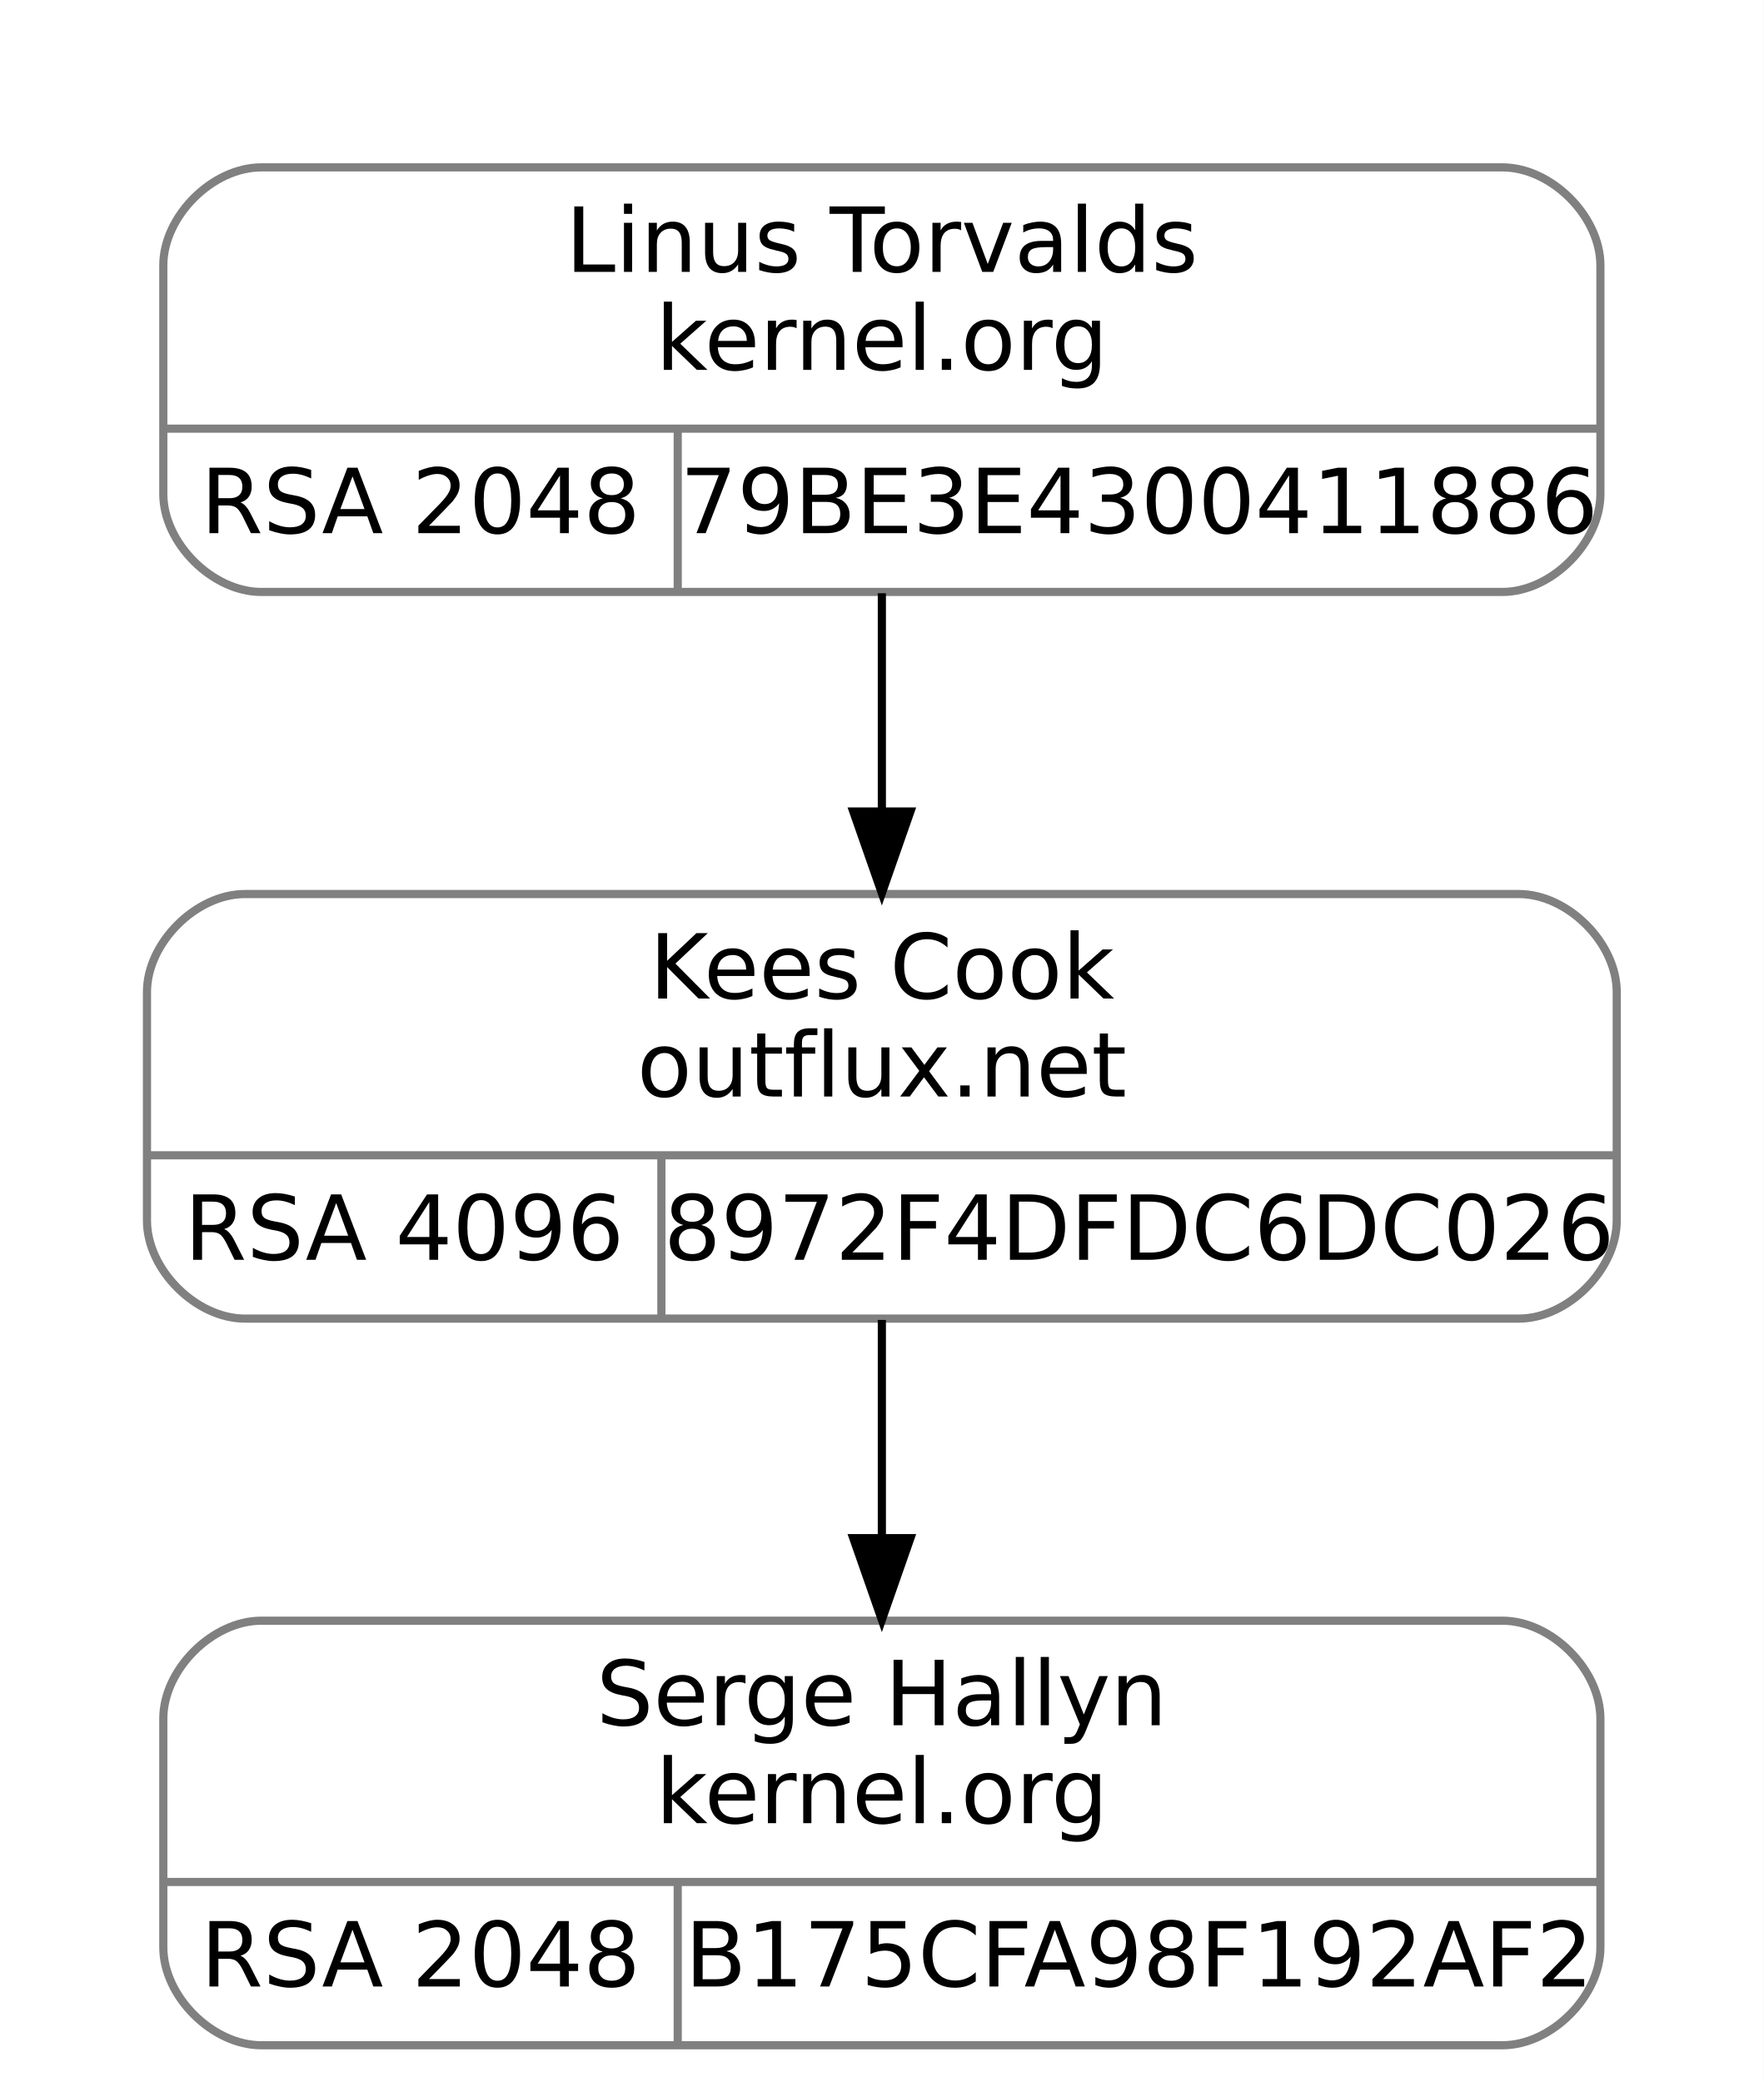
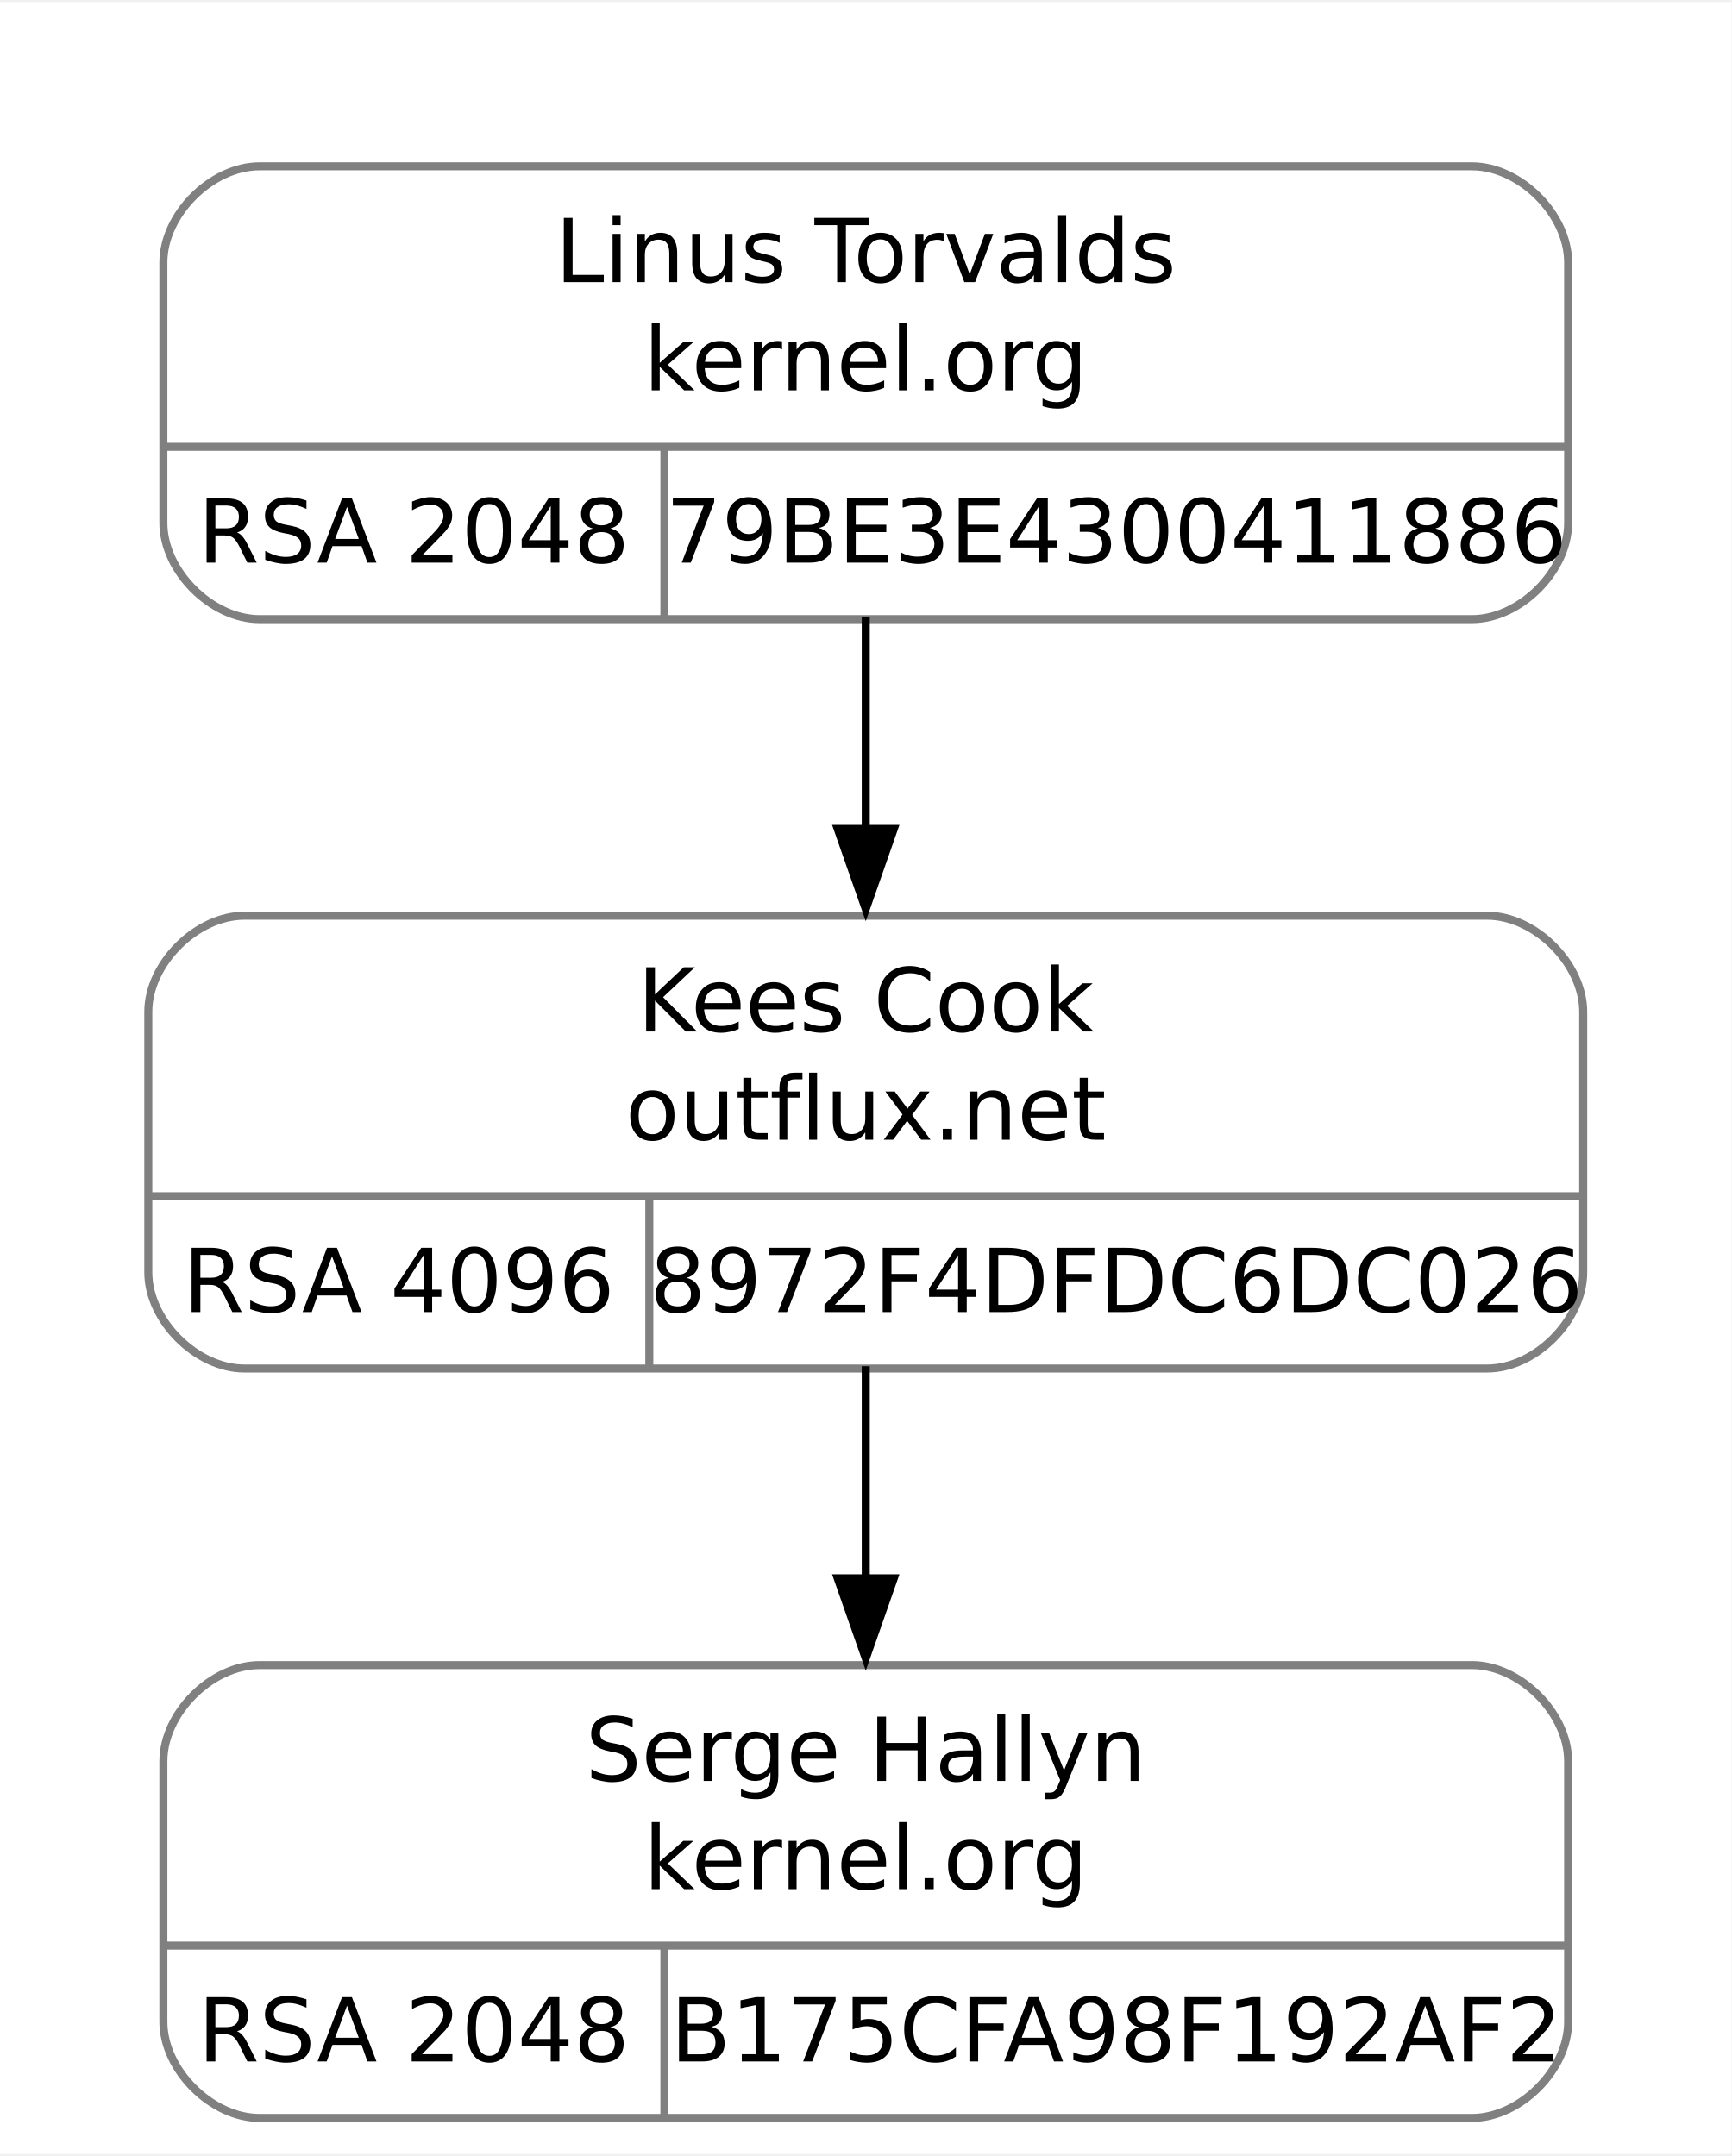
- <svg xmlns="http://www.w3.org/2000/svg" width="216pt" height="255pt" viewBox="0.00 0.00 216.00 255.00">
-   <g id="graph0" class="graph" transform="scale(1 1) rotate(0) translate(4 251)">
-     <polygon fill="white" stroke="transparent" points="-4,4 -4,-251 212,-251 212,4 -4,4" />
+ <svg xmlns="http://www.w3.org/2000/svg" width="216pt" height="269pt" viewBox="0.00 0.00 216.00 268.50">
+   <g id="graph0" class="graph" transform="scale(1 1) rotate(0) translate(4 264.5)">
+     <polygon fill="white" stroke="none" points="-4,4 -4,-264.5 212,-264.5 212,4 -4,4" />
    <g id="clust1" class="cluster">
-       <polygon fill="none" stroke="white" points="8,-170 8,-239 200,-239 200,-170 8,-170" />
+       <polygon fill="none" stroke="white" points="8,-179 8,-252.5 200,-252.5 200,-179 8,-179" />
    </g>
    <g id="node1" class="node">
-       <path fill="none" stroke="gray" d="M26,-89.5C26,-89.5 182,-89.5 182,-89.5 188,-89.5 194,-95.5 194,-101.5 194,-101.5 194,-129.5 194,-129.5 194,-135.5 188,-141.5 182,-141.5 182,-141.5 26,-141.5 26,-141.5 20,-141.5 14,-135.5 14,-129.5 14,-129.5 14,-101.5 14,-101.5 14,-95.5 20,-89.5 26,-89.5" />
-       <text text-anchor="middle" x="104" y="-128.7" font-family="droid sans,dejavu sans,helvetica" font-size="11.00">Kees Cook</text>
-       <text text-anchor="middle" x="104" y="-116.7" font-family="droid sans,dejavu sans,helvetica" font-size="11.00">outflux.net</text>
-       <polyline fill="none" stroke="gray" points="14,-109.5 194,-109.5 " />
-       <text text-anchor="middle" x="45.5" y="-96.7" font-family="droid sans,dejavu sans,helvetica" font-size="11.00">RSA 4096</text>
-       <polyline fill="none" stroke="gray" points="77,-89.5 77,-109.5 " />
-       <text text-anchor="middle" x="135.5" y="-96.7" font-family="droid sans,dejavu sans,helvetica" font-size="11.00">8972F4DFDC6DC026</text>
+       <path fill="none" stroke="gray" d="M26.5,-94C26.5,-94 181.5,-94 181.5,-94 187.5,-94 193.5,-100 193.5,-106 193.5,-106 193.5,-138.5 193.5,-138.5 193.5,-144.5 187.5,-150.5 181.5,-150.5 181.5,-150.5 26.5,-150.5 26.5,-150.5 20.5,-150.5 14.5,-144.5 14.5,-138.5 14.5,-138.5 14.5,-106 14.5,-106 14.5,-100 20.5,-94 26.5,-94" />
+       <text text-anchor="middle" x="104" y="-136.05" font-family="droid sans,dejavu sans,helvetica" font-size="11.00">Kees Cook</text>
+       <text text-anchor="middle" x="104" y="-122.55" font-family="droid sans,dejavu sans,helvetica" font-size="11.00">outflux.net</text>
+       <polyline fill="none" stroke="gray" points="14.5,-115.5 193.5,-115.5" />
+       <text text-anchor="middle" x="45.75" y="-101.05" font-family="droid sans,dejavu sans,helvetica" font-size="11.00">RSA 4096</text>
+       <polyline fill="none" stroke="gray" points="77,-94 77,-115.5" />
+       <text text-anchor="middle" x="135.25" y="-101.05" font-family="droid sans,dejavu sans,helvetica" font-size="11.00">8972F4DFDC6DC026</text>
    </g>
    <g id="node3" class="node">
-       <path fill="none" stroke="gray" d="M28,-0.5C28,-0.5 180,-0.5 180,-0.5 186,-0.5 192,-6.5 192,-12.5 192,-12.5 192,-40.5 192,-40.5 192,-46.5 186,-52.5 180,-52.5 180,-52.5 28,-52.5 28,-52.5 22,-52.5 16,-46.5 16,-40.5 16,-40.5 16,-12.5 16,-12.5 16,-6.5 22,-0.5 28,-0.5" />
-       <text text-anchor="middle" x="104" y="-39.7" font-family="droid sans,dejavu sans,helvetica" font-size="11.00">Serge Hallyn</text>
-       <text text-anchor="middle" x="104" y="-27.7" font-family="droid sans,dejavu sans,helvetica" font-size="11.00">kernel.org</text>
-       <polyline fill="none" stroke="gray" points="16,-20.5 192,-20.5 " />
-       <text text-anchor="middle" x="47.5" y="-7.7" font-family="droid sans,dejavu sans,helvetica" font-size="11.00">RSA 2048</text>
-       <polyline fill="none" stroke="gray" points="79,-0.5 79,-20.5 " />
-       <text text-anchor="middle" x="135.5" y="-7.7" font-family="droid sans,dejavu sans,helvetica" font-size="11.00">B175CFA98F192AF2</text>
+       <path fill="none" stroke="gray" d="M28.38,-0.5C28.38,-0.5 179.62,-0.5 179.62,-0.5 185.62,-0.5 191.62,-6.5 191.62,-12.5 191.62,-12.5 191.62,-45 191.62,-45 191.62,-51 185.62,-57 179.62,-57 179.62,-57 28.38,-57 28.38,-57 22.38,-57 16.38,-51 16.38,-45 16.38,-45 16.38,-12.5 16.38,-12.5 16.38,-6.5 22.38,-0.5 28.38,-0.5" />
+       <text text-anchor="middle" x="104" y="-42.55" font-family="droid sans,dejavu sans,helvetica" font-size="11.00">Serge Hallyn</text>
+       <text text-anchor="middle" x="104" y="-29.05" font-family="droid sans,dejavu sans,helvetica" font-size="11.00">kernel.org</text>
+       <polyline fill="none" stroke="gray" points="16.38,-22 191.62,-22" />
+       <text text-anchor="middle" x="47.62" y="-7.55" font-family="droid sans,dejavu sans,helvetica" font-size="11.00">RSA 2048</text>
+       <polyline fill="none" stroke="gray" points="78.88,-0.5 78.88,-22" />
+       <text text-anchor="middle" x="135.25" y="-7.55" font-family="droid sans,dejavu sans,helvetica" font-size="11.00">B175CFA98F192AF2</text>
    </g>
    <g id="edge2" class="edge">
-       <path fill="none" stroke="black" d="M104,-89.34C104,-81.04 104,-71.65 104,-62.75" />
-       <polygon fill="black" stroke="black" points="107.5,-62.61 104,-52.61 100.5,-62.61 107.5,-62.61" />
+       <path fill="none" stroke="black" d="M104,-94.29C104,-85.99 104,-76.69 104,-67.79" />
+       <polygon fill="black" stroke="black" points="107.5,-67.83 104,-57.83 100.5,-67.83 107.5,-67.83" />
    </g>
    <g id="node2" class="node">
-       <path fill="none" stroke="gray" d="M28,-178.5C28,-178.5 180,-178.5 180,-178.5 186,-178.5 192,-184.5 192,-190.5 192,-190.5 192,-218.5 192,-218.5 192,-224.5 186,-230.5 180,-230.5 180,-230.5 28,-230.5 28,-230.5 22,-230.5 16,-224.5 16,-218.5 16,-218.5 16,-190.5 16,-190.5 16,-184.5 22,-178.5 28,-178.5" />
-       <text text-anchor="middle" x="104" y="-217.7" font-family="droid sans,dejavu sans,helvetica" font-size="11.00">Linus Torvalds</text>
-       <text text-anchor="middle" x="104" y="-205.7" font-family="droid sans,dejavu sans,helvetica" font-size="11.00">kernel.org</text>
-       <polyline fill="none" stroke="gray" points="16,-198.5 192,-198.5 " />
-       <text text-anchor="middle" x="47.5" y="-185.7" font-family="droid sans,dejavu sans,helvetica" font-size="11.00">RSA 2048</text>
-       <polyline fill="none" stroke="gray" points="79,-178.5 79,-198.5 " />
-       <text text-anchor="middle" x="135.5" y="-185.7" font-family="droid sans,dejavu sans,helvetica" font-size="11.00">79BE3E4300411886</text>
+       <path fill="none" stroke="gray" d="M28.38,-187.5C28.38,-187.5 179.62,-187.5 179.62,-187.5 185.62,-187.5 191.62,-193.5 191.62,-199.5 191.62,-199.5 191.62,-232 191.62,-232 191.62,-238 185.62,-244 179.62,-244 179.62,-244 28.38,-244 28.38,-244 22.38,-244 16.38,-238 16.38,-232 16.38,-232 16.38,-199.5 16.38,-199.5 16.38,-193.5 22.38,-187.5 28.38,-187.5" />
+       <text text-anchor="middle" x="104" y="-229.55" font-family="droid sans,dejavu sans,helvetica" font-size="11.00">Linus Torvalds</text>
+       <text text-anchor="middle" x="104" y="-216.05" font-family="droid sans,dejavu sans,helvetica" font-size="11.00">kernel.org</text>
+       <polyline fill="none" stroke="gray" points="16.38,-209 191.62,-209" />
+       <text text-anchor="middle" x="47.62" y="-194.55" font-family="droid sans,dejavu sans,helvetica" font-size="11.00">RSA 2048</text>
+       <polyline fill="none" stroke="gray" points="78.88,-187.5 78.88,-209" />
+       <text text-anchor="middle" x="135.25" y="-194.55" font-family="droid sans,dejavu sans,helvetica" font-size="11.00">79BE3E4300411886</text>
    </g>
    <g id="edge1" class="edge">
-       <path fill="none" stroke="black" d="M104,-178.34C104,-170.04 104,-160.65 104,-151.75" />
-       <polygon fill="black" stroke="black" points="107.5,-151.61 104,-141.61 100.5,-151.61 107.5,-151.61" />
+       <path fill="none" stroke="black" d="M104,-187.79C104,-179.49 104,-170.19 104,-161.29" />
+       <polygon fill="black" stroke="black" points="107.5,-161.33 104,-151.33 100.5,-161.33 107.5,-161.33" />
    </g>
  </g>
</svg>
